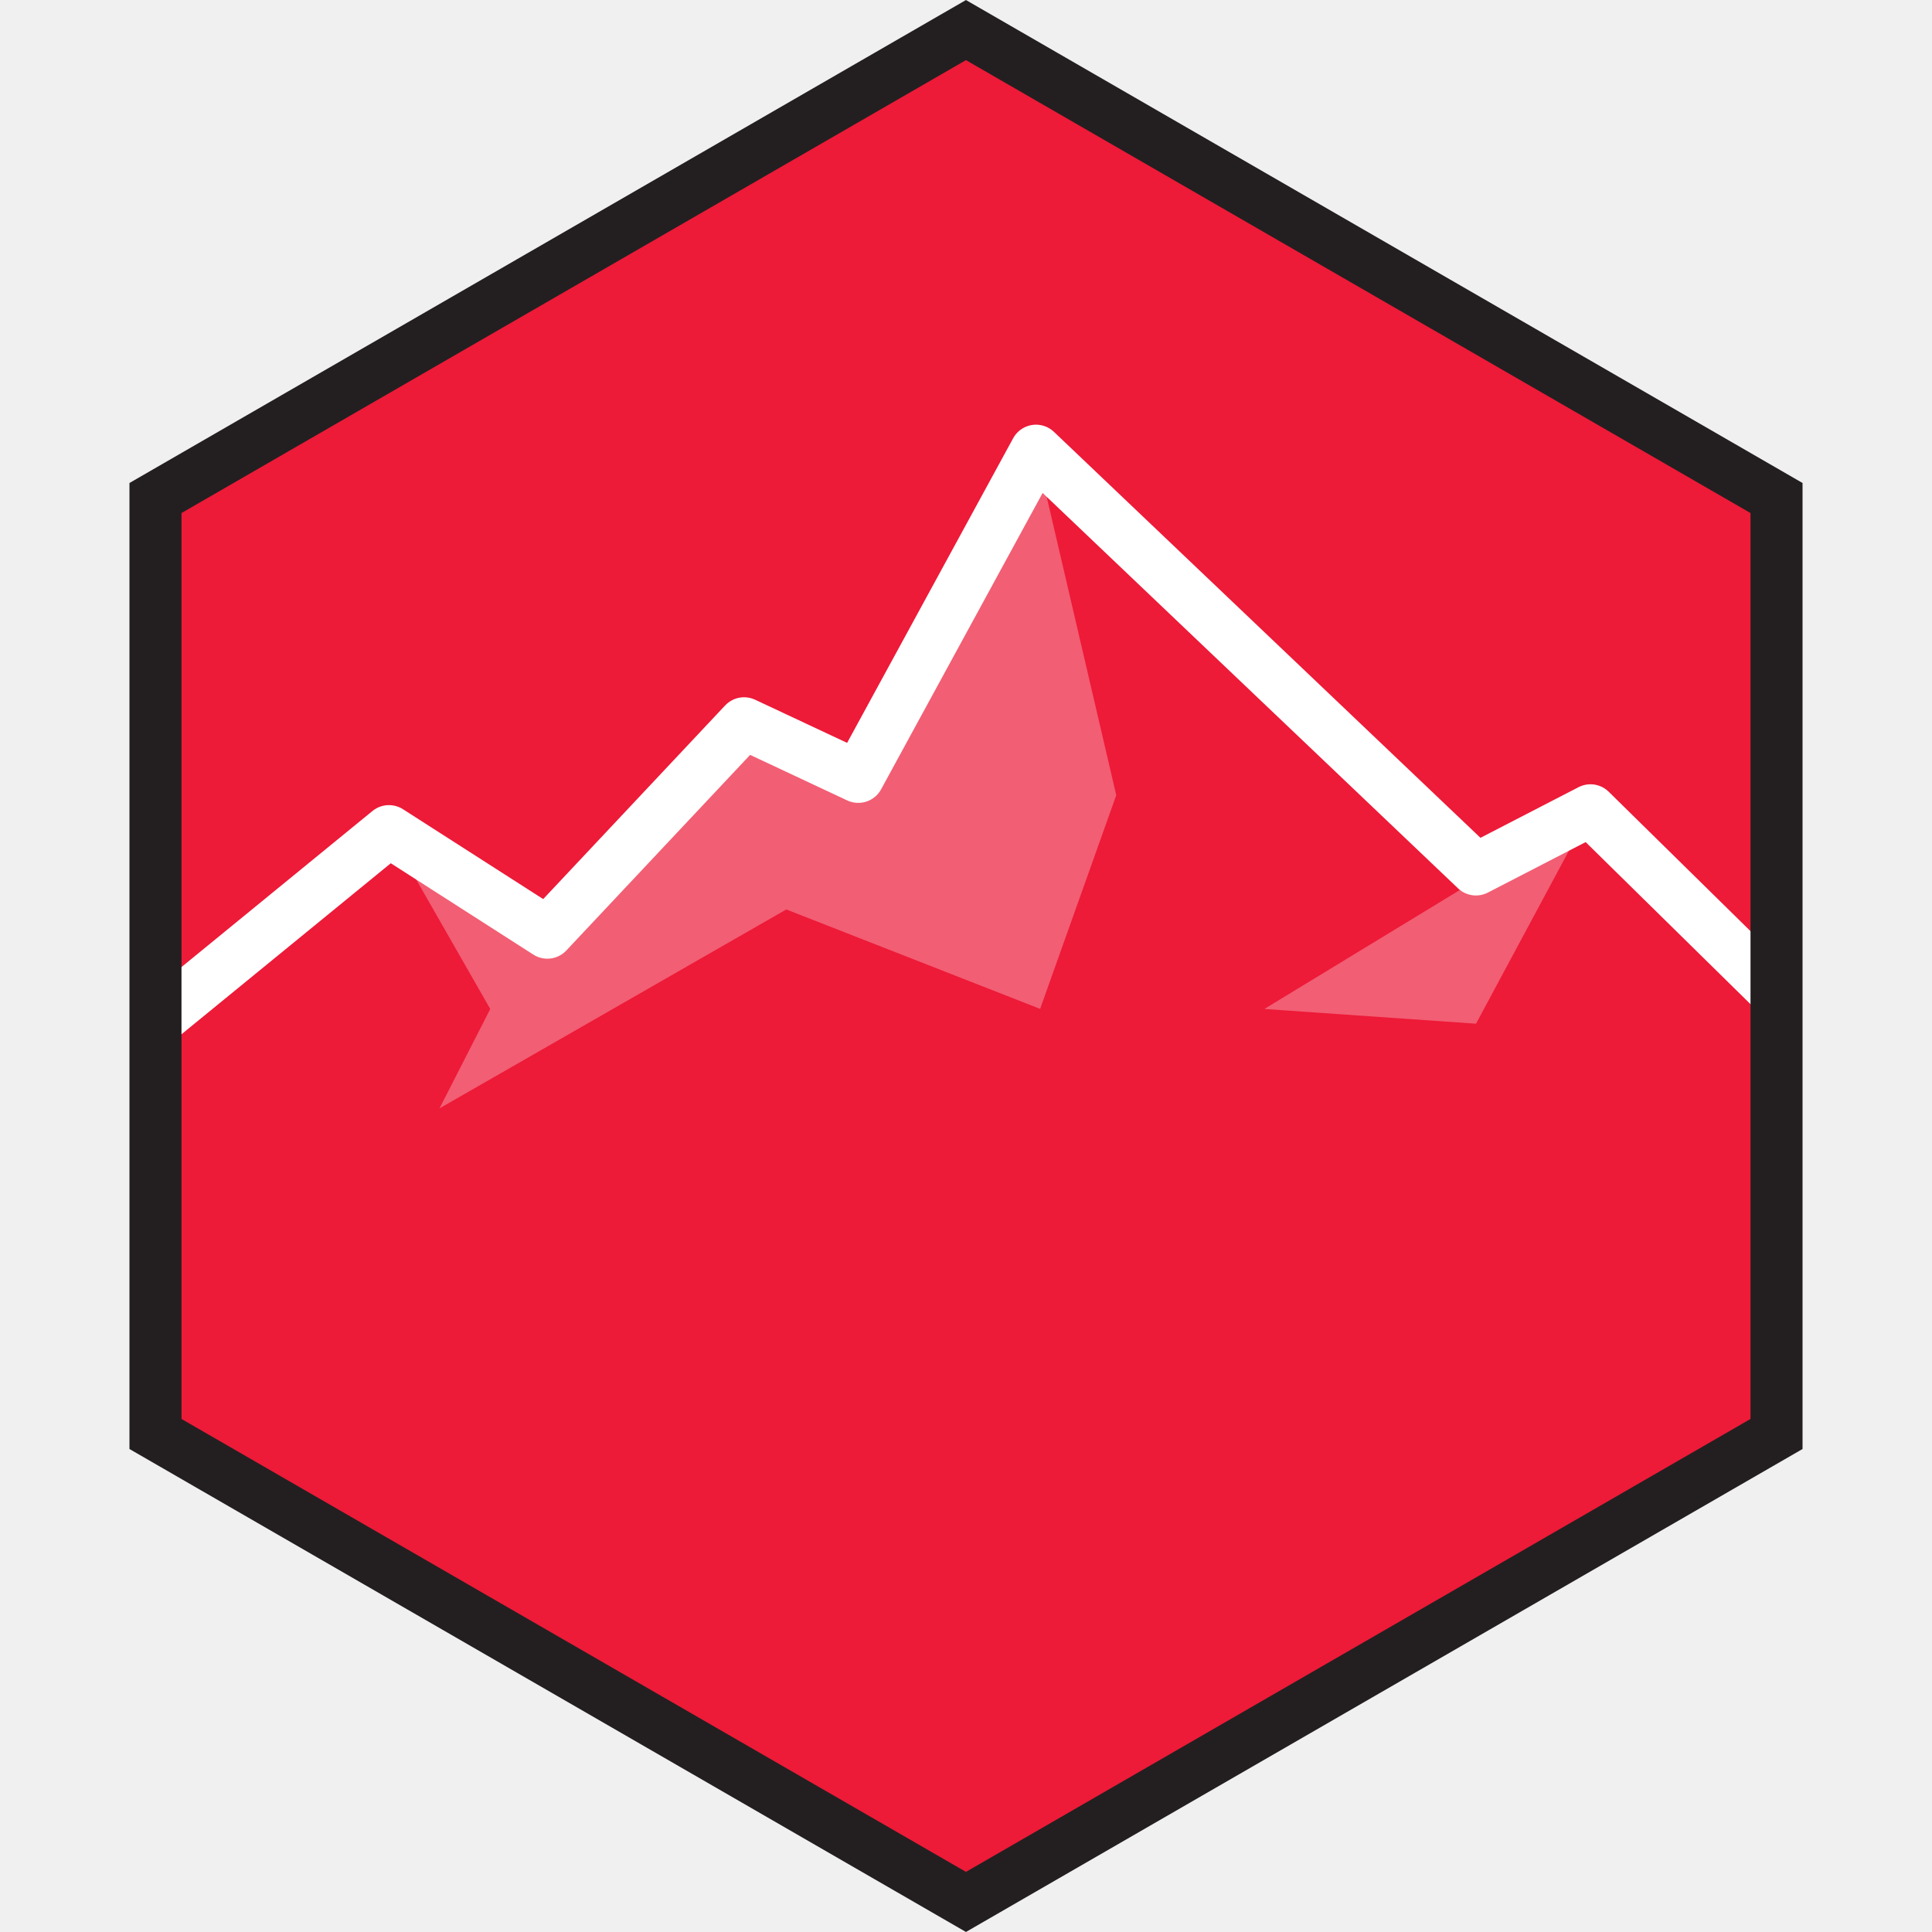
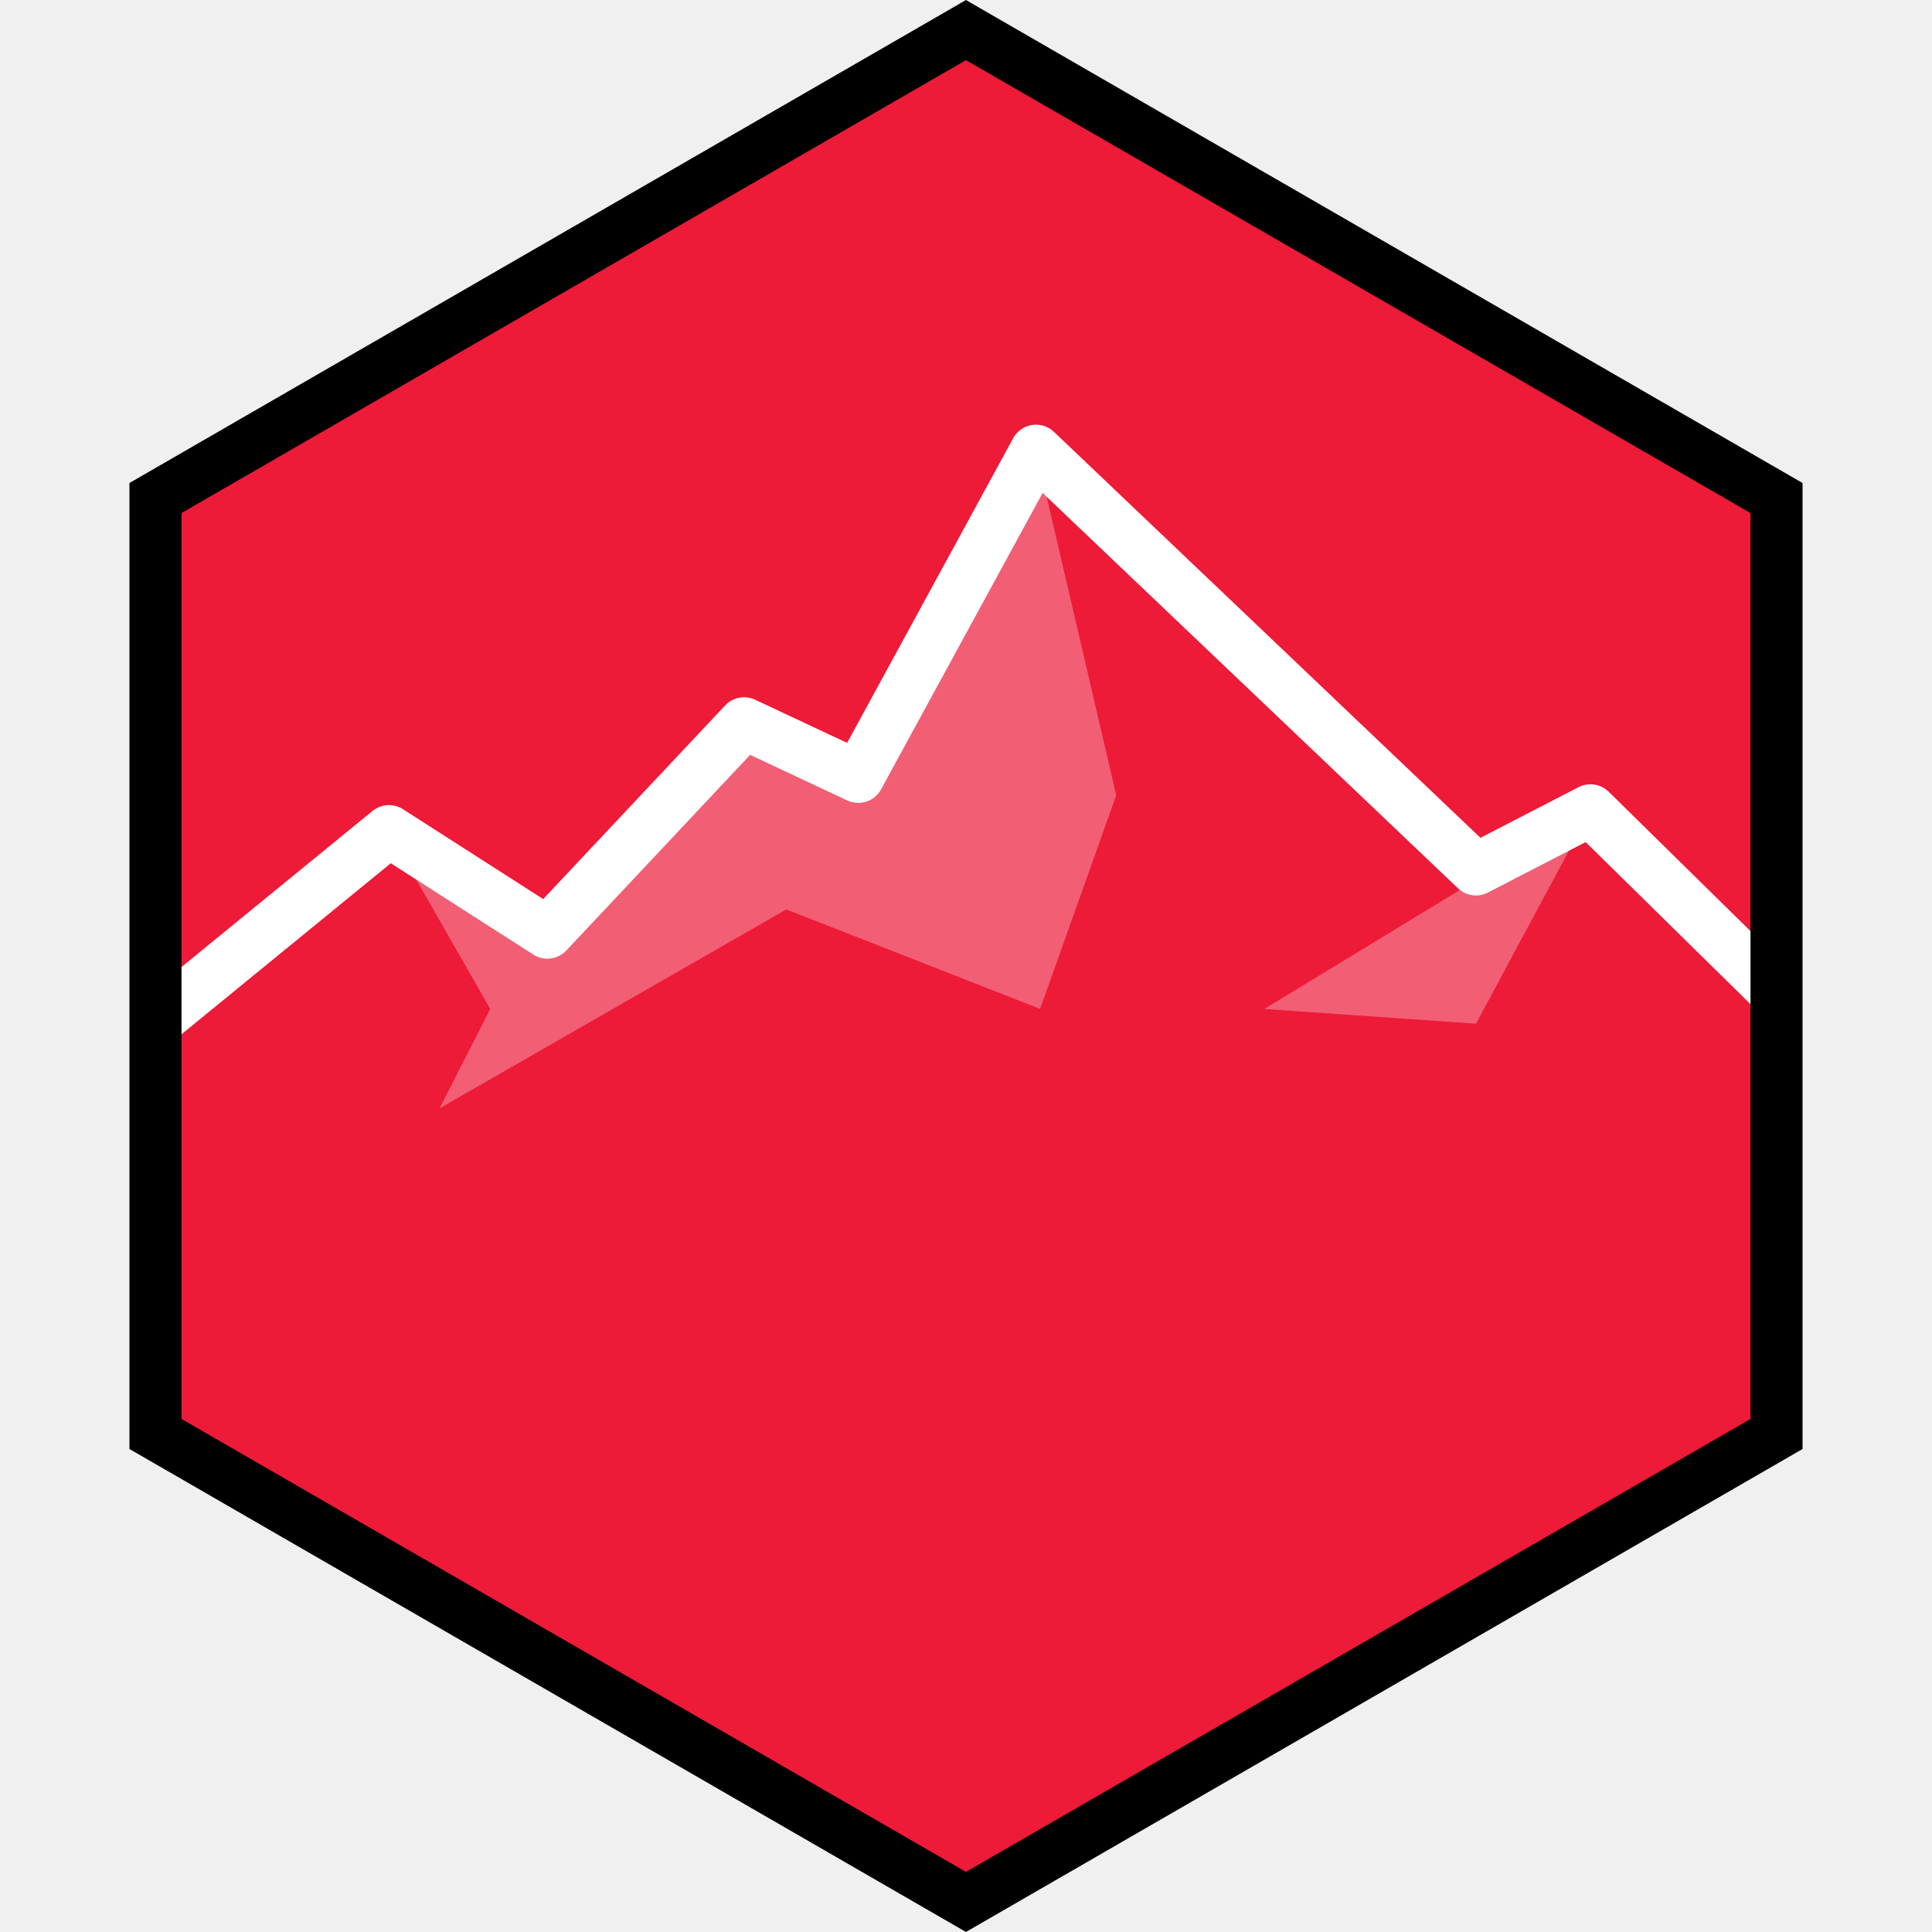
<svg xmlns="http://www.w3.org/2000/svg" xml:space="preserve" fill-rule="evenodd" stroke-linejoin="round" stroke-miterlimit="10" clip-rule="evenodd" viewBox="0 0 187.47 216.47" height="512" width="512">
  <path fill="#ed1a38" fill-rule="nonzero" d="M184.66 160.67V55.8L93.84 3.37 3.02 55.8v104.87l90.82 52.43z" />
  <g transform="translate(-33.13 127) scale(4.16667)">
    <clipPath id="a">
      <path d="M8.65-17.09V8.08l21.8 12.58 21.8-12.58v-25.17l-21.8-12.58Z" clip-rule="nonzero" />
    </clipPath>
    <g clip-path="url(#a)">
      <path fill="none" stroke="#fff" stroke-width="1.4" d="m0 4.07 14.93-12.2 4.26 2.73 5.29-5.63 3.07 1.44 4.78-8.77L44.16-7.1l3.08-1.59L60.91 4.75 29.79 22.43z" />
    </g>
  </g>
  <path fill="#fff" fill-opacity=".3" fill-rule="nonzero" d="m101.57 50.49-19.9 36.55-12.8-5.98-22.04 23.46-17.78-11.36 11.38 19.89-5.69 11.14L73.6 101.9l28.44 11.14 8.53-23.94zm25.59 62.56 23.72 1.65 12.83-23.89Z" />
-   <path fill="none" stroke="#231f20" stroke-linejoin="miter" stroke-width="5.83" d="M184.55 160.67V55.8L93.73 3.37 2.92 55.8v104.87l90.81 52.43z" />
+   <path fill="none" stroke="#000" stroke-linejoin="miter" stroke-width="5.83" d="M184.55 160.67V55.8L93.73 3.37 2.92 55.8v104.87l90.81 52.43z" />
</svg>
